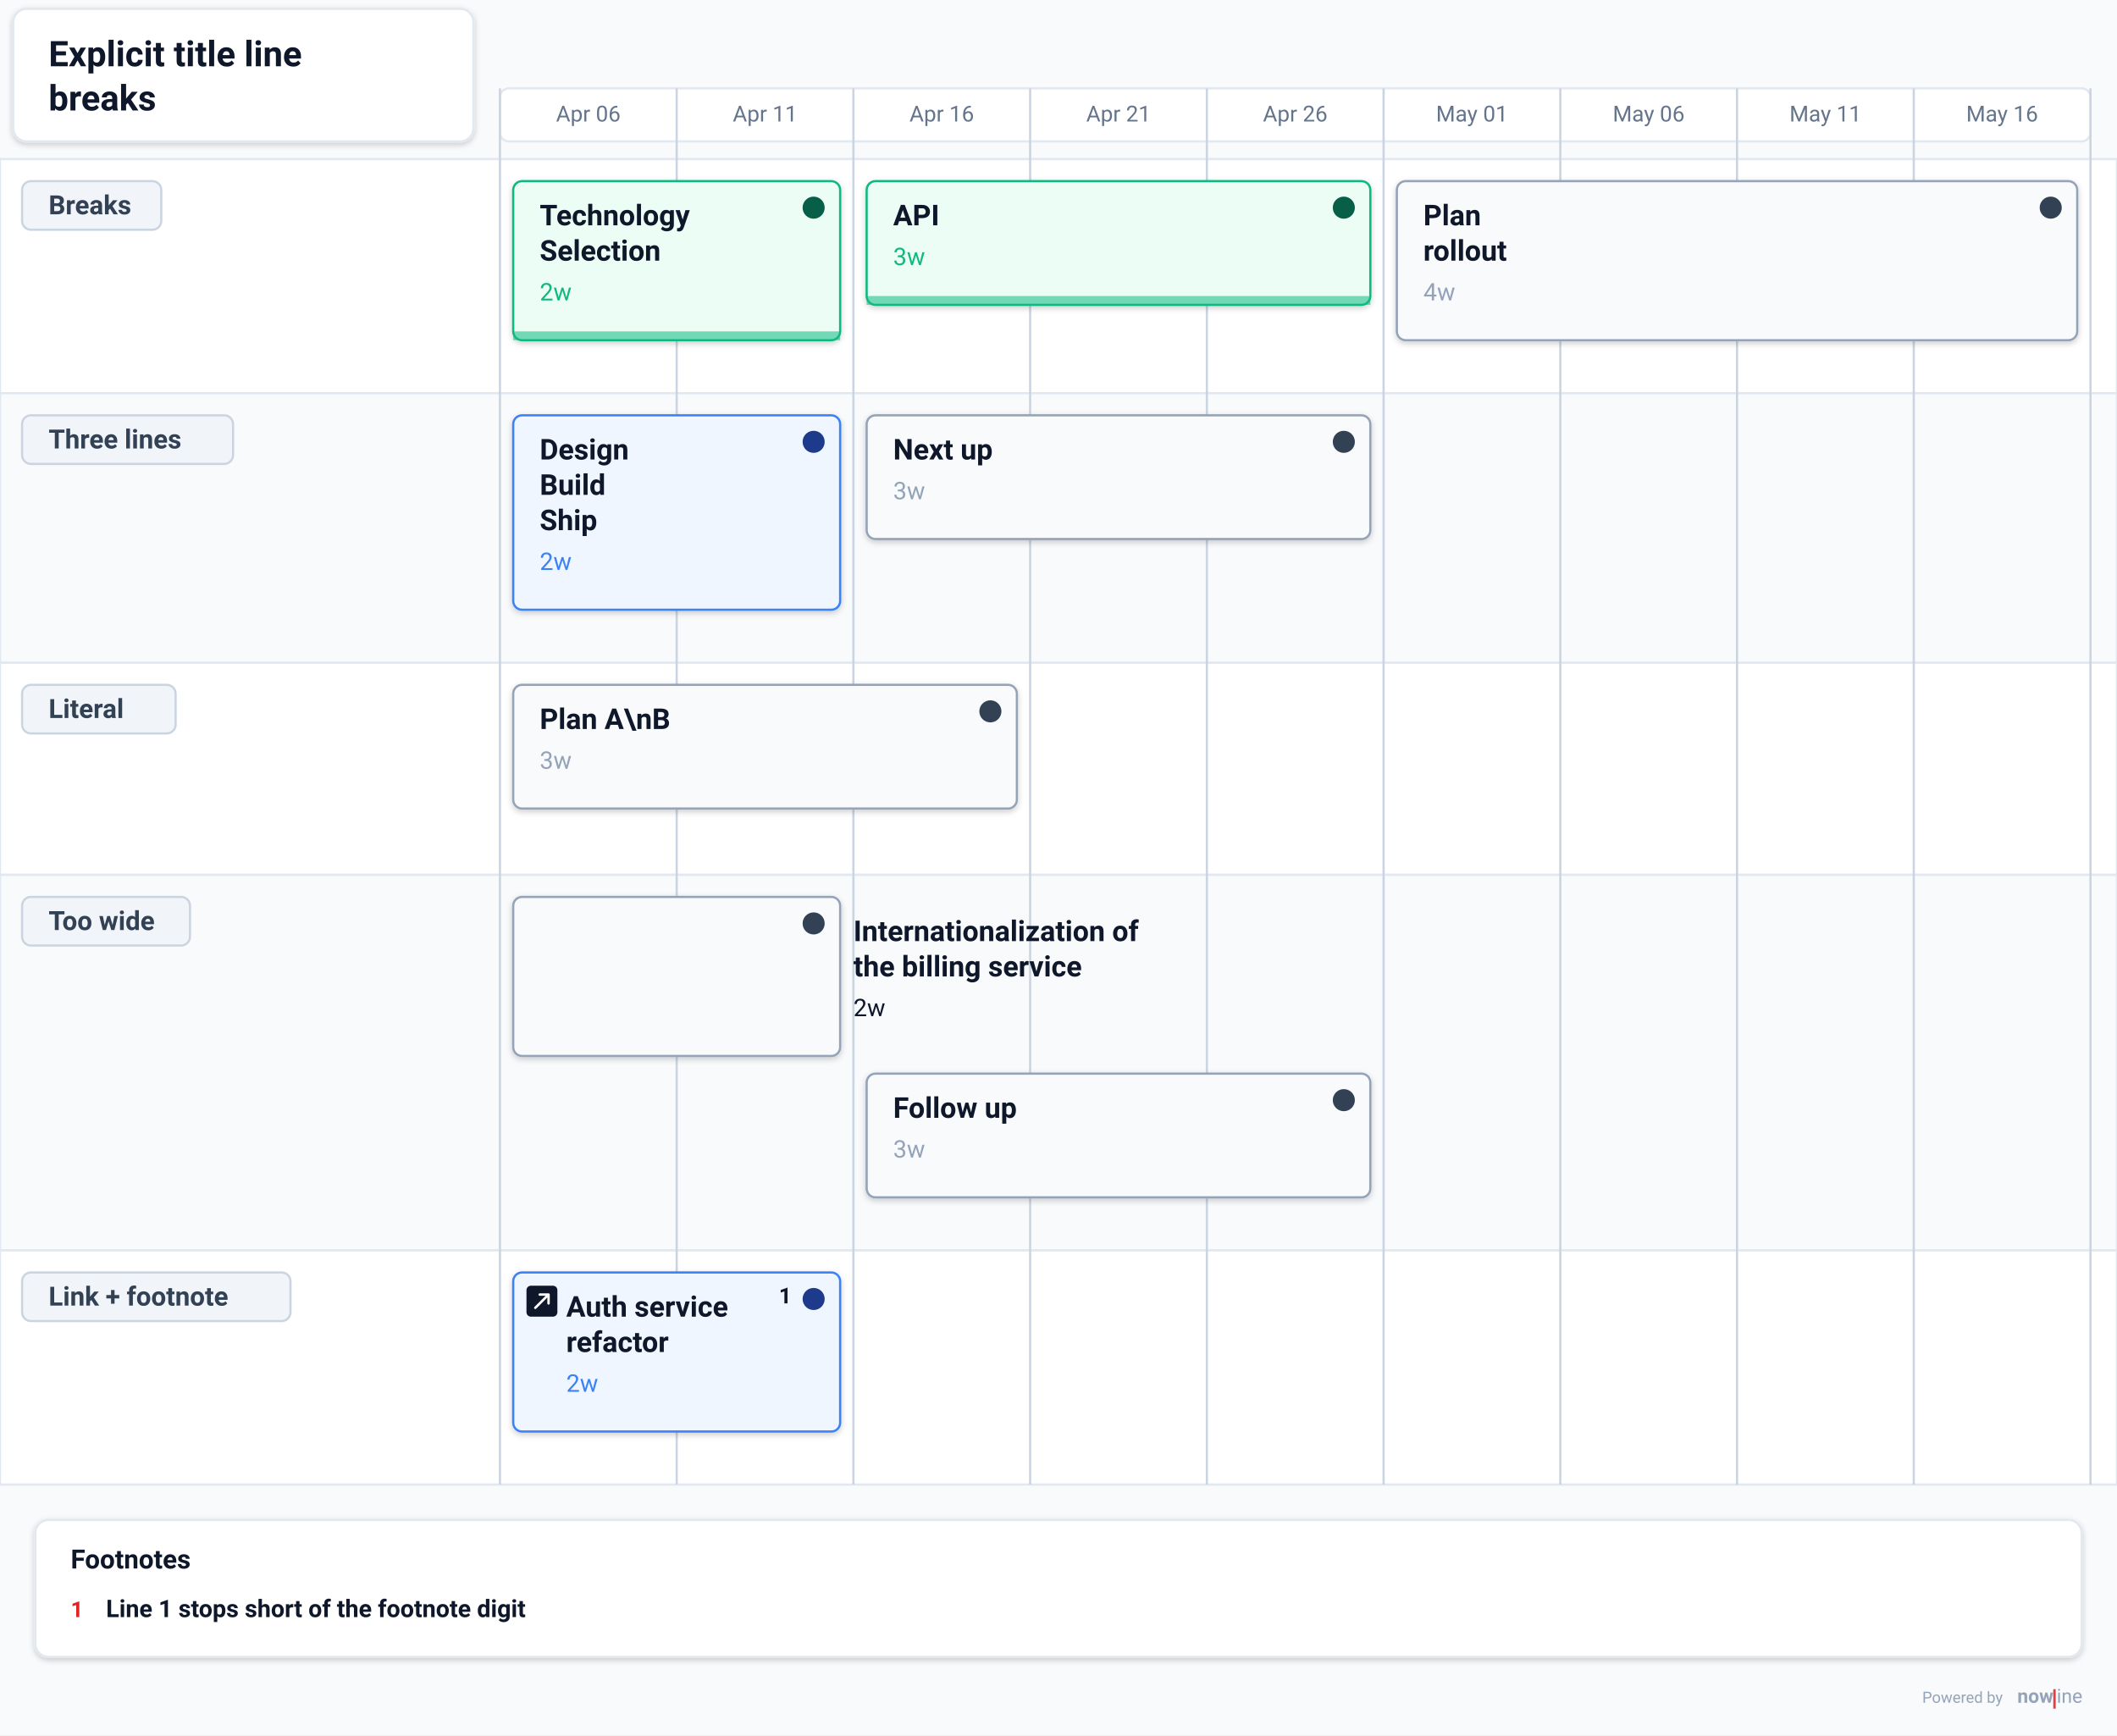
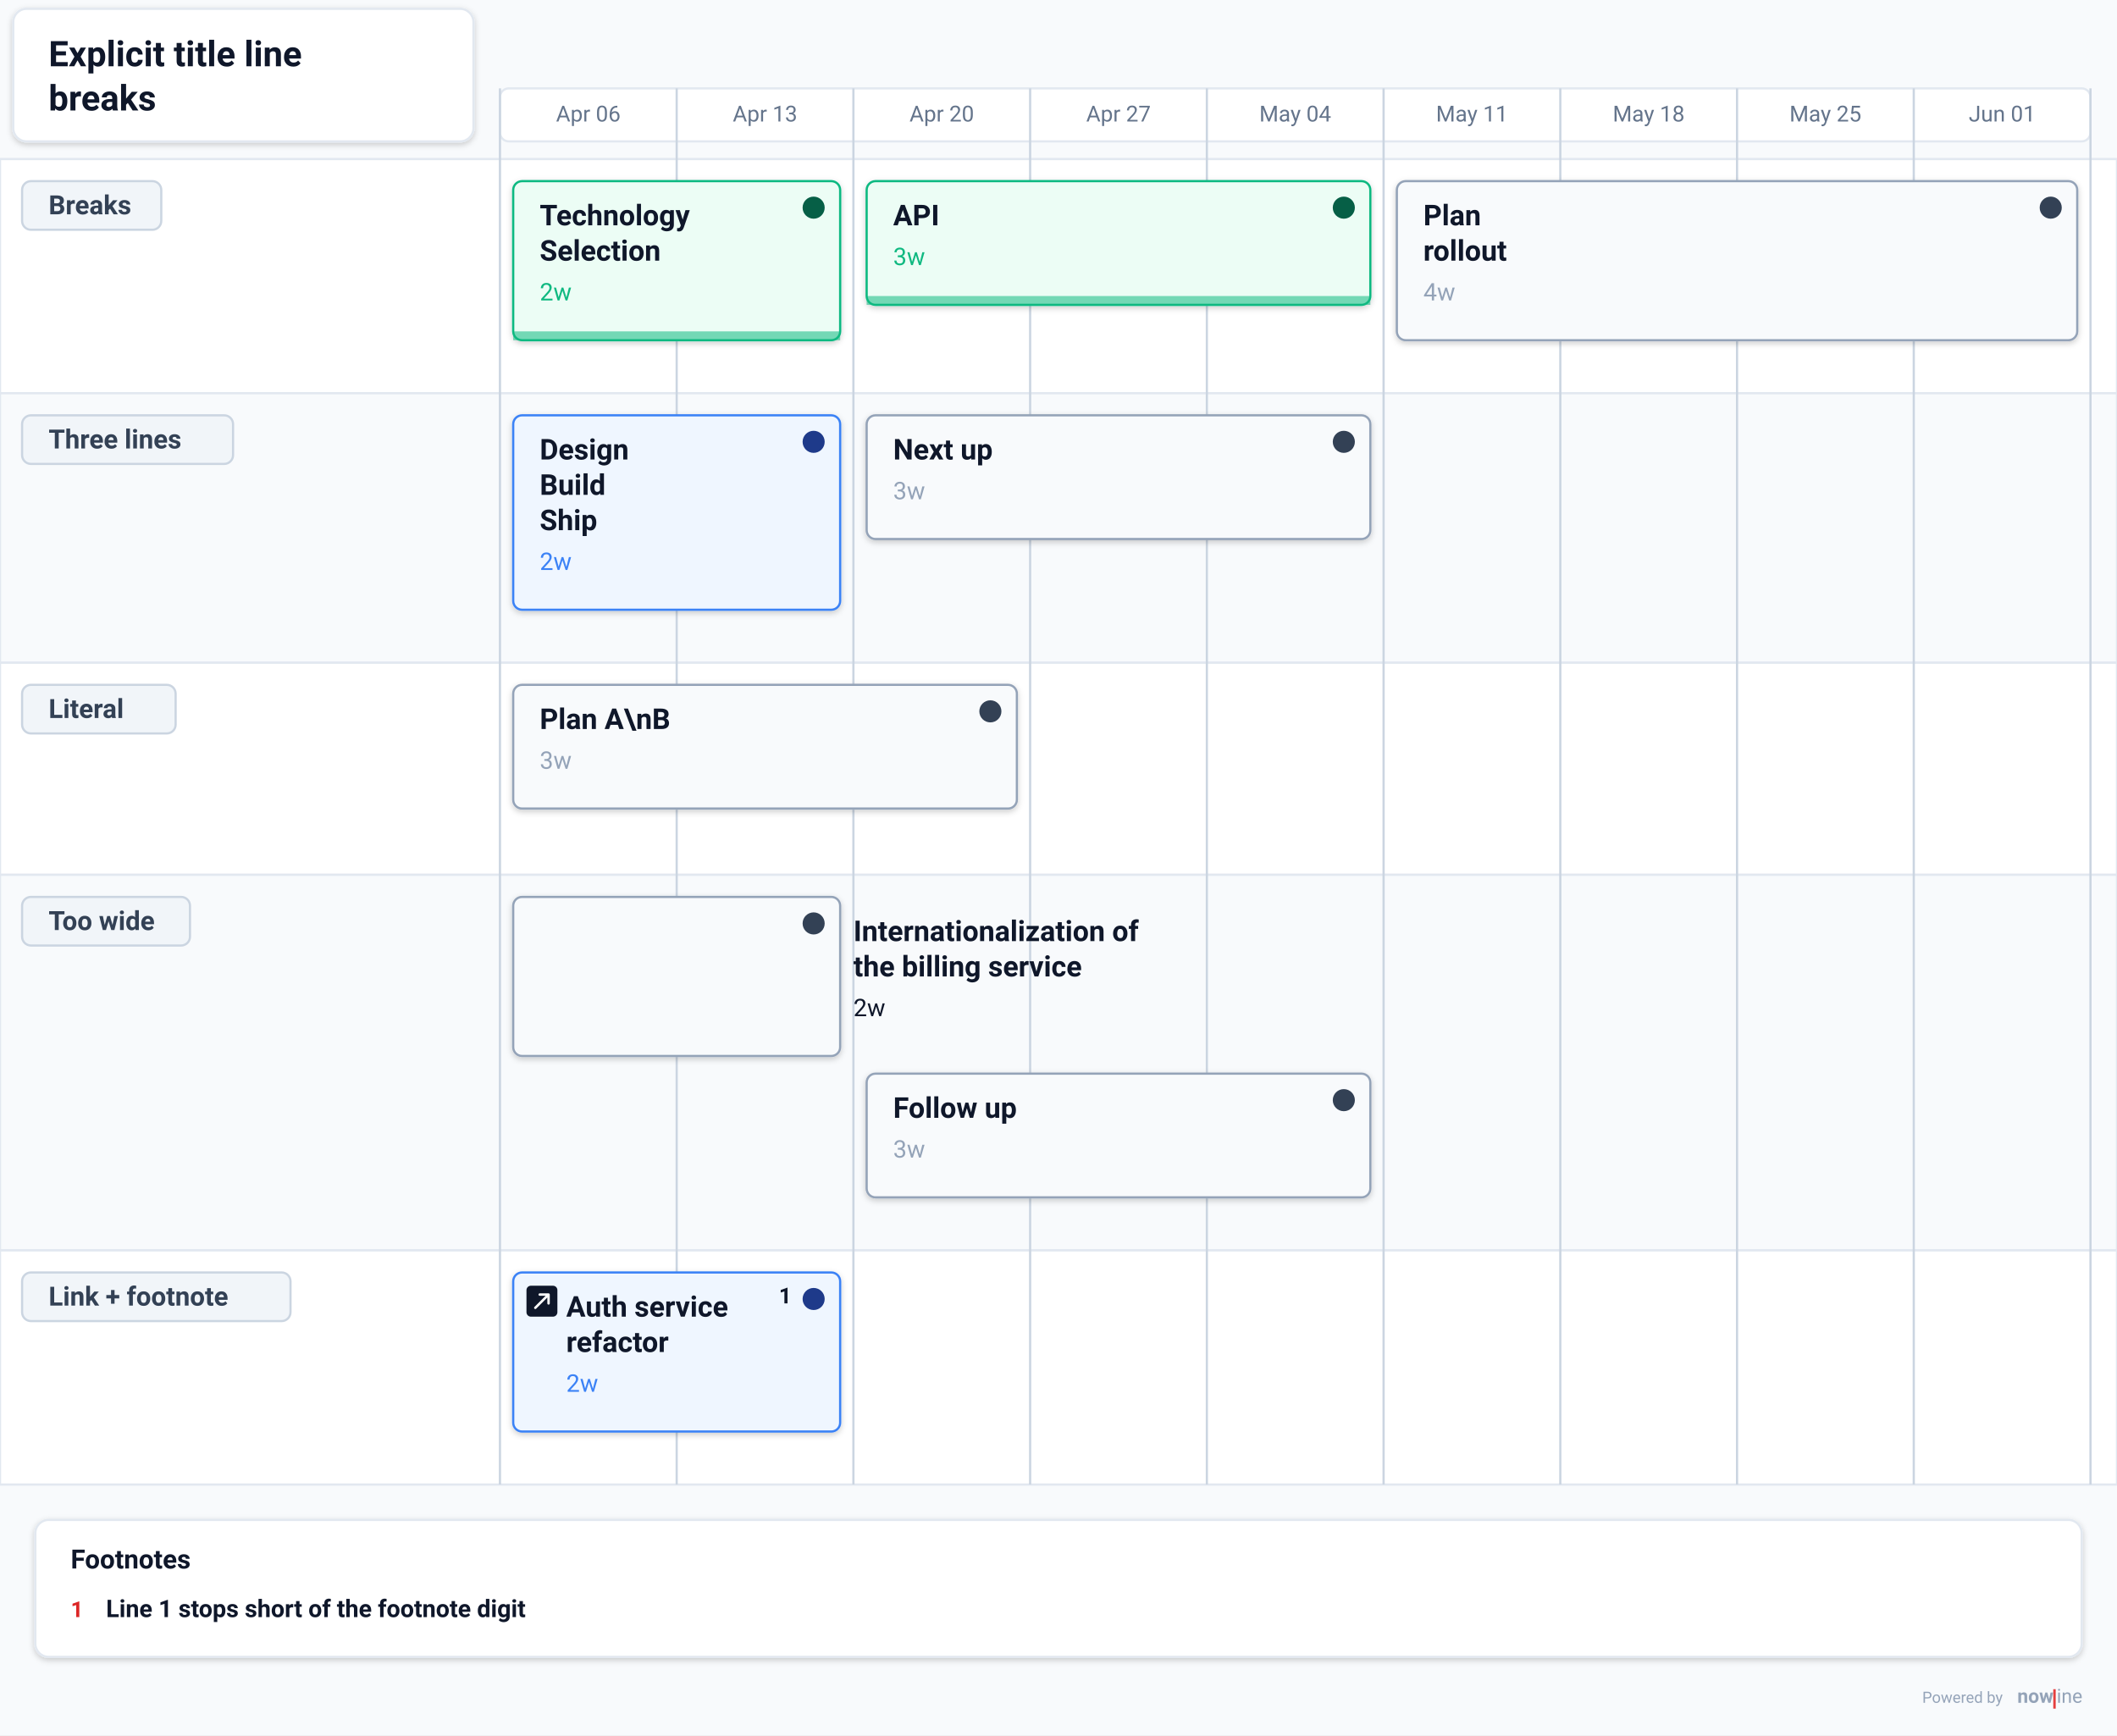
<svg xmlns="http://www.w3.org/2000/svg" data-generator="nowline" data-theme="light" height="785.44" viewBox="0 0 958.32 785.44" width="958.32">
  <defs>
    <filter height="200%" id="nl-0-root-shadow-subtle" width="200%" x="-50%" y="-50%">
      <feGaussianBlur in="SourceAlpha" stdDeviation="1.5" />
      <feOffset dx="0" dy="1" result="offsetblur" />
      <feComponentTransfer>
        <feFuncA type="linear" slope="0.2" />
      </feComponentTransfer>
      <feMerge>
        <feMergeNode />
        <feMergeNode in="SourceGraphic" />
      </feMerge>
    </filter>
    <filter height="200%" id="nl-0-root-shadow-soft" width="200%" x="-50%" y="-50%">
      <feGaussianBlur in="SourceAlpha" stdDeviation="5" />
      <feOffset dx="0" dy="3" result="offsetblur" />
      <feComponentTransfer>
        <feFuncA type="linear" slope="0.3" />
      </feComponentTransfer>
      <feMerge>
        <feMergeNode />
        <feMergeNode in="SourceGraphic" />
      </feMerge>
    </filter>
    <filter height="200%" id="nl-0-root-shadow-hard" width="200%" x="-50%" y="-50%">
      <feGaussianBlur in="SourceAlpha" stdDeviation="0" />
      <feOffset dx="2" dy="2" result="offsetblur" />
      <feComponentTransfer>
        <feFuncA type="linear" slope="0.45" />
      </feComponentTransfer>
      <feMerge>
        <feMergeNode />
        <feMergeNode in="SourceGraphic" />
      </feMerge>
    </filter>
    <marker id="nl-0-root-arrow" viewBox="0 0 10 10" refX="9" refY="5" markerWidth="7" markerHeight="7" orient="auto">
      <path d="M 0 0 L 10 5 L 0 10 z" fill="#475569" />
    </marker>
    <marker id="nl-0-root-arrow-light" viewBox="0 0 10 10" refX="9" refY="5" markerWidth="7" markerHeight="7" orient="auto">
      <path d="M 0 0 L 10 5 L 0 10 z" fill="#94a3b8" />
    </marker>
    <marker id="nl-0-root-arrow-dark" viewBox="0 0 10 10" refX="9" refY="5" markerWidth="7" markerHeight="7" orient="auto">
      <path d="M 0 0 L 10 5 L 0 10 z" fill="#0f172a" />
    </marker>
  </defs>
  <rect fill="#f8fafc" height="785.44" width="958.32" x="0" y="0" />
  <g data-layer="timeline">
    <rect fill="#ffffff" height="24" rx="4" ry="4" stroke="#e2e8f0" stroke-width="1" width="720" x="226.32" y="40" />
    <text fill="#64748b" font-family="system-ui, -apple-system, &quot;Segoe UI&quot;, Roboto, sans-serif" font-size="10" text-anchor="middle" x="266.32" y="55">Apr 06</text>
-     <text fill="#64748b" font-family="system-ui, -apple-system, &quot;Segoe UI&quot;, Roboto, sans-serif" font-size="10" text-anchor="middle" x="346.32" y="55">Apr 11</text>
-     <text fill="#64748b" font-family="system-ui, -apple-system, &quot;Segoe UI&quot;, Roboto, sans-serif" font-size="10" text-anchor="middle" x="426.32" y="55">Apr 16</text>
-     <text fill="#64748b" font-family="system-ui, -apple-system, &quot;Segoe UI&quot;, Roboto, sans-serif" font-size="10" text-anchor="middle" x="506.32" y="55">Apr 21</text>
-     <text fill="#64748b" font-family="system-ui, -apple-system, &quot;Segoe UI&quot;, Roboto, sans-serif" font-size="10" text-anchor="middle" x="586.32" y="55">Apr 26</text>
-     <text fill="#64748b" font-family="system-ui, -apple-system, &quot;Segoe UI&quot;, Roboto, sans-serif" font-size="10" text-anchor="middle" x="666.32" y="55">May 01</text>
-     <text fill="#64748b" font-family="system-ui, -apple-system, &quot;Segoe UI&quot;, Roboto, sans-serif" font-size="10" text-anchor="middle" x="746.32" y="55">May 06</text>
-     <text fill="#64748b" font-family="system-ui, -apple-system, &quot;Segoe UI&quot;, Roboto, sans-serif" font-size="10" text-anchor="middle" x="826.32" y="55">May 11</text>
-     <text fill="#64748b" font-family="system-ui, -apple-system, &quot;Segoe UI&quot;, Roboto, sans-serif" font-size="10" text-anchor="middle" x="906.32" y="55">May 16</text>
+     <text fill="#64748b" font-family="system-ui, -apple-system, &quot;Segoe UI&quot;, Roboto, sans-serif" font-size="10" text-anchor="middle" x="346.32" y="55">Apr 13</text>
+     <text fill="#64748b" font-family="system-ui, -apple-system, &quot;Segoe UI&quot;, Roboto, sans-serif" font-size="10" text-anchor="middle" x="426.32" y="55">Apr 20</text>
+     <text fill="#64748b" font-family="system-ui, -apple-system, &quot;Segoe UI&quot;, Roboto, sans-serif" font-size="10" text-anchor="middle" x="506.32" y="55">Apr 27</text>
+     <text fill="#64748b" font-family="system-ui, -apple-system, &quot;Segoe UI&quot;, Roboto, sans-serif" font-size="10" text-anchor="middle" x="586.32" y="55">May 04</text>
+     <text fill="#64748b" font-family="system-ui, -apple-system, &quot;Segoe UI&quot;, Roboto, sans-serif" font-size="10" text-anchor="middle" x="666.32" y="55">May 11</text>
+     <text fill="#64748b" font-family="system-ui, -apple-system, &quot;Segoe UI&quot;, Roboto, sans-serif" font-size="10" text-anchor="middle" x="746.32" y="55">May 18</text>
+     <text fill="#64748b" font-family="system-ui, -apple-system, &quot;Segoe UI&quot;, Roboto, sans-serif" font-size="10" text-anchor="middle" x="826.32" y="55">May 25</text>
+     <text fill="#64748b" font-family="system-ui, -apple-system, &quot;Segoe UI&quot;, Roboto, sans-serif" font-size="10" text-anchor="middle" x="906.32" y="55">Jun 01</text>
  </g>
  <g data-id="breaks" data-layer="swimlane-bg">
    <rect fill="#ffffff" height="106" stroke="#e2e8f0" stroke-width="1" width="958.32" x="0" y="72" />
  </g>
  <g data-id="three-lines" data-layer="swimlane-bg">
    <rect fill="#f8fafc" height="122" stroke="#e2e8f0" stroke-width="1" width="958.32" x="0" y="178" />
  </g>
  <g data-id="literal" data-layer="swimlane-bg">
    <rect fill="#ffffff" height="96" stroke="#e2e8f0" stroke-width="1" width="958.32" x="0" y="300" />
  </g>
  <g data-id="too-wide" data-layer="swimlane-bg">
    <rect fill="#f8fafc" height="170" stroke="#e2e8f0" stroke-width="1" width="958.32" x="0" y="396" />
  </g>
  <g data-id="link-footnote" data-layer="swimlane-bg">
    <rect fill="#ffffff" height="106" stroke="#e2e8f0" stroke-width="1" width="958.32" x="0" y="566" />
  </g>
  <g data-layer="grid">
    <line stroke="#cbd5e1" stroke-width="1" x1="226.32" x2="226.32" y1="40" y2="672" />
    <line stroke="#cbd5e1" stroke-width="1" x1="306.32" x2="306.32" y1="40" y2="672" />
    <line stroke="#cbd5e1" stroke-width="1" x1="386.32" x2="386.32" y1="40" y2="672" />
    <line stroke="#cbd5e1" stroke-width="1" x1="466.32" x2="466.32" y1="40" y2="672" />
    <line stroke="#cbd5e1" stroke-width="1" x1="546.32" x2="546.32" y1="40" y2="672" />
    <line stroke="#cbd5e1" stroke-width="1" x1="626.32" x2="626.32" y1="40" y2="672" />
    <line stroke="#cbd5e1" stroke-width="1" x1="706.32" x2="706.32" y1="40" y2="672" />
    <line stroke="#cbd5e1" stroke-width="1" x1="786.32" x2="786.32" y1="40" y2="672" />
    <line stroke="#cbd5e1" stroke-width="1" x1="866.32" x2="866.32" y1="40" y2="672" />
    <line stroke="#cbd5e1" stroke-width="1" x1="946.32" x2="946.32" y1="40" y2="672" />
  </g>
  <g data-id="breaks" data-layer="swimlane">
    <rect fill="#f1f5f9" height="22" rx="4" ry="4" stroke="#cbd5e1" stroke-width="1" width="63" x="10" y="82" />
    <text fill="#334155" font-family="system-ui, -apple-system, &quot;Segoe UI&quot;, Roboto, sans-serif" font-size="12" font-weight="600" x="22" y="97">Breaks</text>
    <g data-id="tech" data-layer="item">
      <rect fill="#ecfdf5" filter="url(#nl-0-root-shadow-subtle)" height="72" rx="4" ry="4" stroke="#10b981" stroke-width="1" width="148" x="232.32" y="82" />
      <rect fill="#10b981" height="4" opacity="0.55" width="148" x="232.32" y="150" />
      <circle cx="368.32" cy="94" fill="#065f46" r="5" />
      <text fill="#0f172a" font-family="system-ui, -apple-system, &quot;Segoe UI&quot;, Roboto, sans-serif" font-size="13" font-weight="600" x="244.32" y="102">Technology</text>
      <text fill="#0f172a" font-family="system-ui, -apple-system, &quot;Segoe UI&quot;, Roboto, sans-serif" font-size="13" font-weight="600" x="244.32" y="118">Selection</text>
      <text fill="#10b981" font-family="system-ui, -apple-system, &quot;Segoe UI&quot;, Roboto, sans-serif" font-size="11" x="244.32" y="136">2w</text>
    </g>
    <g data-id="api" data-layer="item">
      <rect fill="#ecfdf5" filter="url(#nl-0-root-shadow-subtle)" height="56" rx="4" ry="4" stroke="#10b981" stroke-width="1" width="228" x="392.32" y="82" />
      <rect fill="#10b981" height="4" opacity="0.55" width="228" x="392.32" y="134" />
      <circle cx="608.32" cy="94" fill="#065f46" r="5" />
      <text fill="#0f172a" font-family="system-ui, -apple-system, &quot;Segoe UI&quot;, Roboto, sans-serif" font-size="13" font-weight="600" x="404.32" y="102">API</text>
      <text fill="#10b981" font-family="system-ui, -apple-system, &quot;Segoe UI&quot;, Roboto, sans-serif" font-size="11" x="404.32" y="120">3w</text>
    </g>
    <g data-id="plan" data-layer="item">
      <rect fill="#f8fafc" filter="url(#nl-0-root-shadow-subtle)" height="72" rx="4" ry="4" stroke="#94a3b8" stroke-width="1" width="308" x="632.32" y="82" />
      <circle cx="928.32" cy="94" fill="#334155" r="5" />
      <text fill="#0f172a" font-family="system-ui, -apple-system, &quot;Segoe UI&quot;, Roboto, sans-serif" font-size="13" font-weight="600" x="644.32" y="102">Plan</text>
      <text fill="#0f172a" font-family="system-ui, -apple-system, &quot;Segoe UI&quot;, Roboto, sans-serif" font-size="13" font-weight="600" x="644.32" y="118">rollout</text>
      <text fill="#94a3b8" font-family="system-ui, -apple-system, &quot;Segoe UI&quot;, Roboto, sans-serif" font-size="11" x="644.32" y="136">4w</text>
    </g>
  </g>
  <g data-id="three-lines" data-layer="swimlane">
    <rect fill="#f1f5f9" height="22" rx="4" ry="4" stroke="#cbd5e1" stroke-width="1" width="95.5" x="10" y="188" />
    <text fill="#334155" font-family="system-ui, -apple-system, &quot;Segoe UI&quot;, Roboto, sans-serif" font-size="12" font-weight="600" x="22" y="203">Three lines</text>
    <g data-id="design" data-layer="item">
      <rect fill="#eff6ff" filter="url(#nl-0-root-shadow-subtle)" height="88" rx="4" ry="4" stroke="#3b82f6" stroke-width="1" width="148" x="232.32" y="188" />
      <circle cx="368.32" cy="200" fill="#1e3a8a" r="5" />
      <text fill="#0f172a" font-family="system-ui, -apple-system, &quot;Segoe UI&quot;, Roboto, sans-serif" font-size="13" font-weight="600" x="244.32" y="208">Design</text>
      <text fill="#0f172a" font-family="system-ui, -apple-system, &quot;Segoe UI&quot;, Roboto, sans-serif" font-size="13" font-weight="600" x="244.32" y="224">Build</text>
      <text fill="#0f172a" font-family="system-ui, -apple-system, &quot;Segoe UI&quot;, Roboto, sans-serif" font-size="13" font-weight="600" x="244.32" y="240">Ship</text>
      <text fill="#3b82f6" font-family="system-ui, -apple-system, &quot;Segoe UI&quot;, Roboto, sans-serif" font-size="11" x="244.32" y="258">2w</text>
    </g>
    <g data-id="next-up" data-layer="item">
      <rect fill="#f8fafc" filter="url(#nl-0-root-shadow-subtle)" height="56" rx="4" ry="4" stroke="#94a3b8" stroke-width="1" width="228" x="392.32" y="188" />
      <circle cx="608.32" cy="200" fill="#334155" r="5" />
      <text fill="#0f172a" font-family="system-ui, -apple-system, &quot;Segoe UI&quot;, Roboto, sans-serif" font-size="13" font-weight="600" x="404.32" y="208">Next up</text>
      <text fill="#94a3b8" font-family="system-ui, -apple-system, &quot;Segoe UI&quot;, Roboto, sans-serif" font-size="11" x="404.32" y="226">3w</text>
    </g>
  </g>
  <g data-id="literal" data-layer="swimlane">
    <rect fill="#f1f5f9" height="22" rx="4" ry="4" stroke="#cbd5e1" stroke-width="1" width="69.5" x="10" y="310" />
    <text fill="#334155" font-family="system-ui, -apple-system, &quot;Segoe UI&quot;, Roboto, sans-serif" font-size="12" font-weight="600" x="22" y="325">Literal</text>
    <g data-id="literal-n" data-layer="item">
      <rect fill="#f8fafc" filter="url(#nl-0-root-shadow-subtle)" height="56" rx="4" ry="4" stroke="#94a3b8" stroke-width="1" width="228" x="232.32" y="310" />
      <circle cx="448.32" cy="322" fill="#334155" r="5" />
      <text fill="#0f172a" font-family="system-ui, -apple-system, &quot;Segoe UI&quot;, Roboto, sans-serif" font-size="13" font-weight="600" x="244.32" y="330">Plan A\nB</text>
      <text fill="#94a3b8" font-family="system-ui, -apple-system, &quot;Segoe UI&quot;, Roboto, sans-serif" font-size="11" x="244.32" y="348">3w</text>
    </g>
  </g>
  <g data-id="too-wide" data-layer="swimlane">
    <rect fill="#f1f5f9" height="22" rx="4" ry="4" stroke="#cbd5e1" stroke-width="1" width="76" x="10" y="406" />
    <text fill="#334155" font-family="system-ui, -apple-system, &quot;Segoe UI&quot;, Roboto, sans-serif" font-size="12" font-weight="600" x="22" y="421">Too wide</text>
    <g data-id="wide" data-layer="item">
      <rect fill="#f8fafc" filter="url(#nl-0-root-shadow-subtle)" height="72" rx="4" ry="4" stroke="#94a3b8" stroke-width="1" width="148" x="232.32" y="406" />
      <circle cx="368.32" cy="418" fill="#334155" r="5" />
      <text fill="#0f172a" font-family="system-ui, -apple-system, &quot;Segoe UI&quot;, Roboto, sans-serif" font-size="13" font-weight="600" x="386.32" y="426">Internationalization of</text>
      <text fill="#0f172a" font-family="system-ui, -apple-system, &quot;Segoe UI&quot;, Roboto, sans-serif" font-size="13" font-weight="600" x="386.32" y="442">the billing service</text>
      <text fill="#0f172a" font-family="system-ui, -apple-system, &quot;Segoe UI&quot;, Roboto, sans-serif" font-size="11" x="386.32" y="460">2w</text>
    </g>
    <g data-id="follow-up" data-layer="item">
      <rect fill="#f8fafc" filter="url(#nl-0-root-shadow-subtle)" height="56" rx="4" ry="4" stroke="#94a3b8" stroke-width="1" width="228" x="392.32" y="486" />
      <circle cx="608.32" cy="498" fill="#334155" r="5" />
      <text fill="#0f172a" font-family="system-ui, -apple-system, &quot;Segoe UI&quot;, Roboto, sans-serif" font-size="13" font-weight="600" x="404.32" y="506">Follow up</text>
      <text fill="#94a3b8" font-family="system-ui, -apple-system, &quot;Segoe UI&quot;, Roboto, sans-serif" font-size="11" x="404.32" y="524">3w</text>
    </g>
  </g>
  <g data-id="link-footnote" data-layer="swimlane">
    <rect fill="#f1f5f9" height="22" rx="4" ry="4" stroke="#cbd5e1" stroke-width="1" width="121.5" x="10" y="576" />
    <text fill="#334155" font-family="system-ui, -apple-system, &quot;Segoe UI&quot;, Roboto, sans-serif" font-size="12" font-weight="600" x="22" y="591">Link + footnote</text>
    <g data-id="auth-refactor" data-layer="item">
      <rect fill="#eff6ff" filter="url(#nl-0-root-shadow-subtle)" height="72" rx="4" ry="4" stroke="#3b82f6" stroke-width="1" width="148" x="232.32" y="576" />
      <circle cx="368.32" cy="588" fill="#1e3a8a" r="5" />
      <text fill="#0f172a" font-family="system-ui, -apple-system, &quot;Segoe UI&quot;, Roboto, sans-serif" font-size="13" font-weight="600" x="256.32" y="596">Auth service</text>
      <text fill="#0f172a" font-family="system-ui, -apple-system, &quot;Segoe UI&quot;, Roboto, sans-serif" font-size="13" font-weight="600" x="256.32" y="612">refactor</text>
      <text fill="#3b82f6" font-family="system-ui, -apple-system, &quot;Segoe UI&quot;, Roboto, sans-serif" font-size="11" x="256.32" y="630">2w</text>
      <text fill="#0f172a" font-family="system-ui, -apple-system, &quot;Segoe UI&quot;, Roboto, sans-serif" font-size="10" font-weight="700" text-anchor="end" x="358.32" y="590">1</text>
      <a href="https://github.com/lolay/nowline/issues/60" rel="noopener" target="_blank">
        <rect fill="#0f172a" height="14" rx="2" ry="2" width="14" x="238.32" y="582" />
        <path d="M242.32 592 L248.32 586 M244.32 586 H248.32 V590" fill="none" stroke="#ffffff" stroke-linecap="round" stroke-linejoin="round" stroke-width="1.1" />
      </a>
    </g>
  </g>
  <g data-layer="footnotes">
    <rect fill="#ffffff" filter="url(#nl-0-root-shadow-subtle)" height="62" rx="6" ry="6" stroke="#e2e8f0" stroke-width="1" width="926.32" x="16" y="688" />
    <text fill="#0f172a" font-family="system-ui, -apple-system, &quot;Segoe UI&quot;, Roboto, sans-serif" font-size="12" font-weight="700" x="32" y="710">Footnotes</text>
    <text fill="#dc2626" font-family="system-ui, -apple-system, &quot;Segoe UI&quot;, Roboto, sans-serif" font-size="10" font-weight="700" x="32" y="732">1</text>
    <text fill="#0f172a" font-family="system-ui, -apple-system, &quot;Segoe UI&quot;, Roboto, sans-serif" font-size="11" font-weight="600" x="48" y="732">Line 1 stops short of the footnote digit</text>
  </g>
  <g data-id="nl-0-root-header" data-layer="header">
    <rect fill="#ffffff" filter="url(#nl-0-root-shadow-subtle)" height="60" rx="6" ry="6" stroke="#e2e8f0" stroke-width="1" width="208.32" x="6" y="4" />
    <text fill="#0f172a" font-family="system-ui, -apple-system, &quot;Segoe UI&quot;, Roboto, sans-serif" font-size="16" font-weight="600" x="22" y="30">Explicit title line</text>
    <text fill="#0f172a" font-family="system-ui, -apple-system, &quot;Segoe UI&quot;, Roboto, sans-serif" font-size="16" font-weight="600" x="22" y="50">breaks</text>
  </g>
  <a aria-label="Powered by nowline" href="https://nowline.io" rel="noopener" target="_blank">
    <g data-layer="attribution">
      <g transform="translate(870.16 762) scale(0.22)">
        <text fill="#94a3b8" font-family="system-ui, -apple-system, &quot;Segoe UI&quot;, Roboto, sans-serif" font-size="32" font-weight="400" x="0" y="40">Powered by</text>
        <text fill="#94a3b8" font-family="system-ui, -apple-system, &quot;Segoe UI&quot;, Roboto, sans-serif" font-size="40" font-weight="700" x="195.6" y="40">now</text>
        <rect fill="#e53e3e" height="40" width="5" x="269.6" y="12" />
        <text fill="#94a3b8" font-family="system-ui, -apple-system, &quot;Segoe UI&quot;, Roboto, sans-serif" font-size="40" font-weight="400" x="276.6" y="40">ine</text>
      </g>
    </g>
  </a>
</svg>
